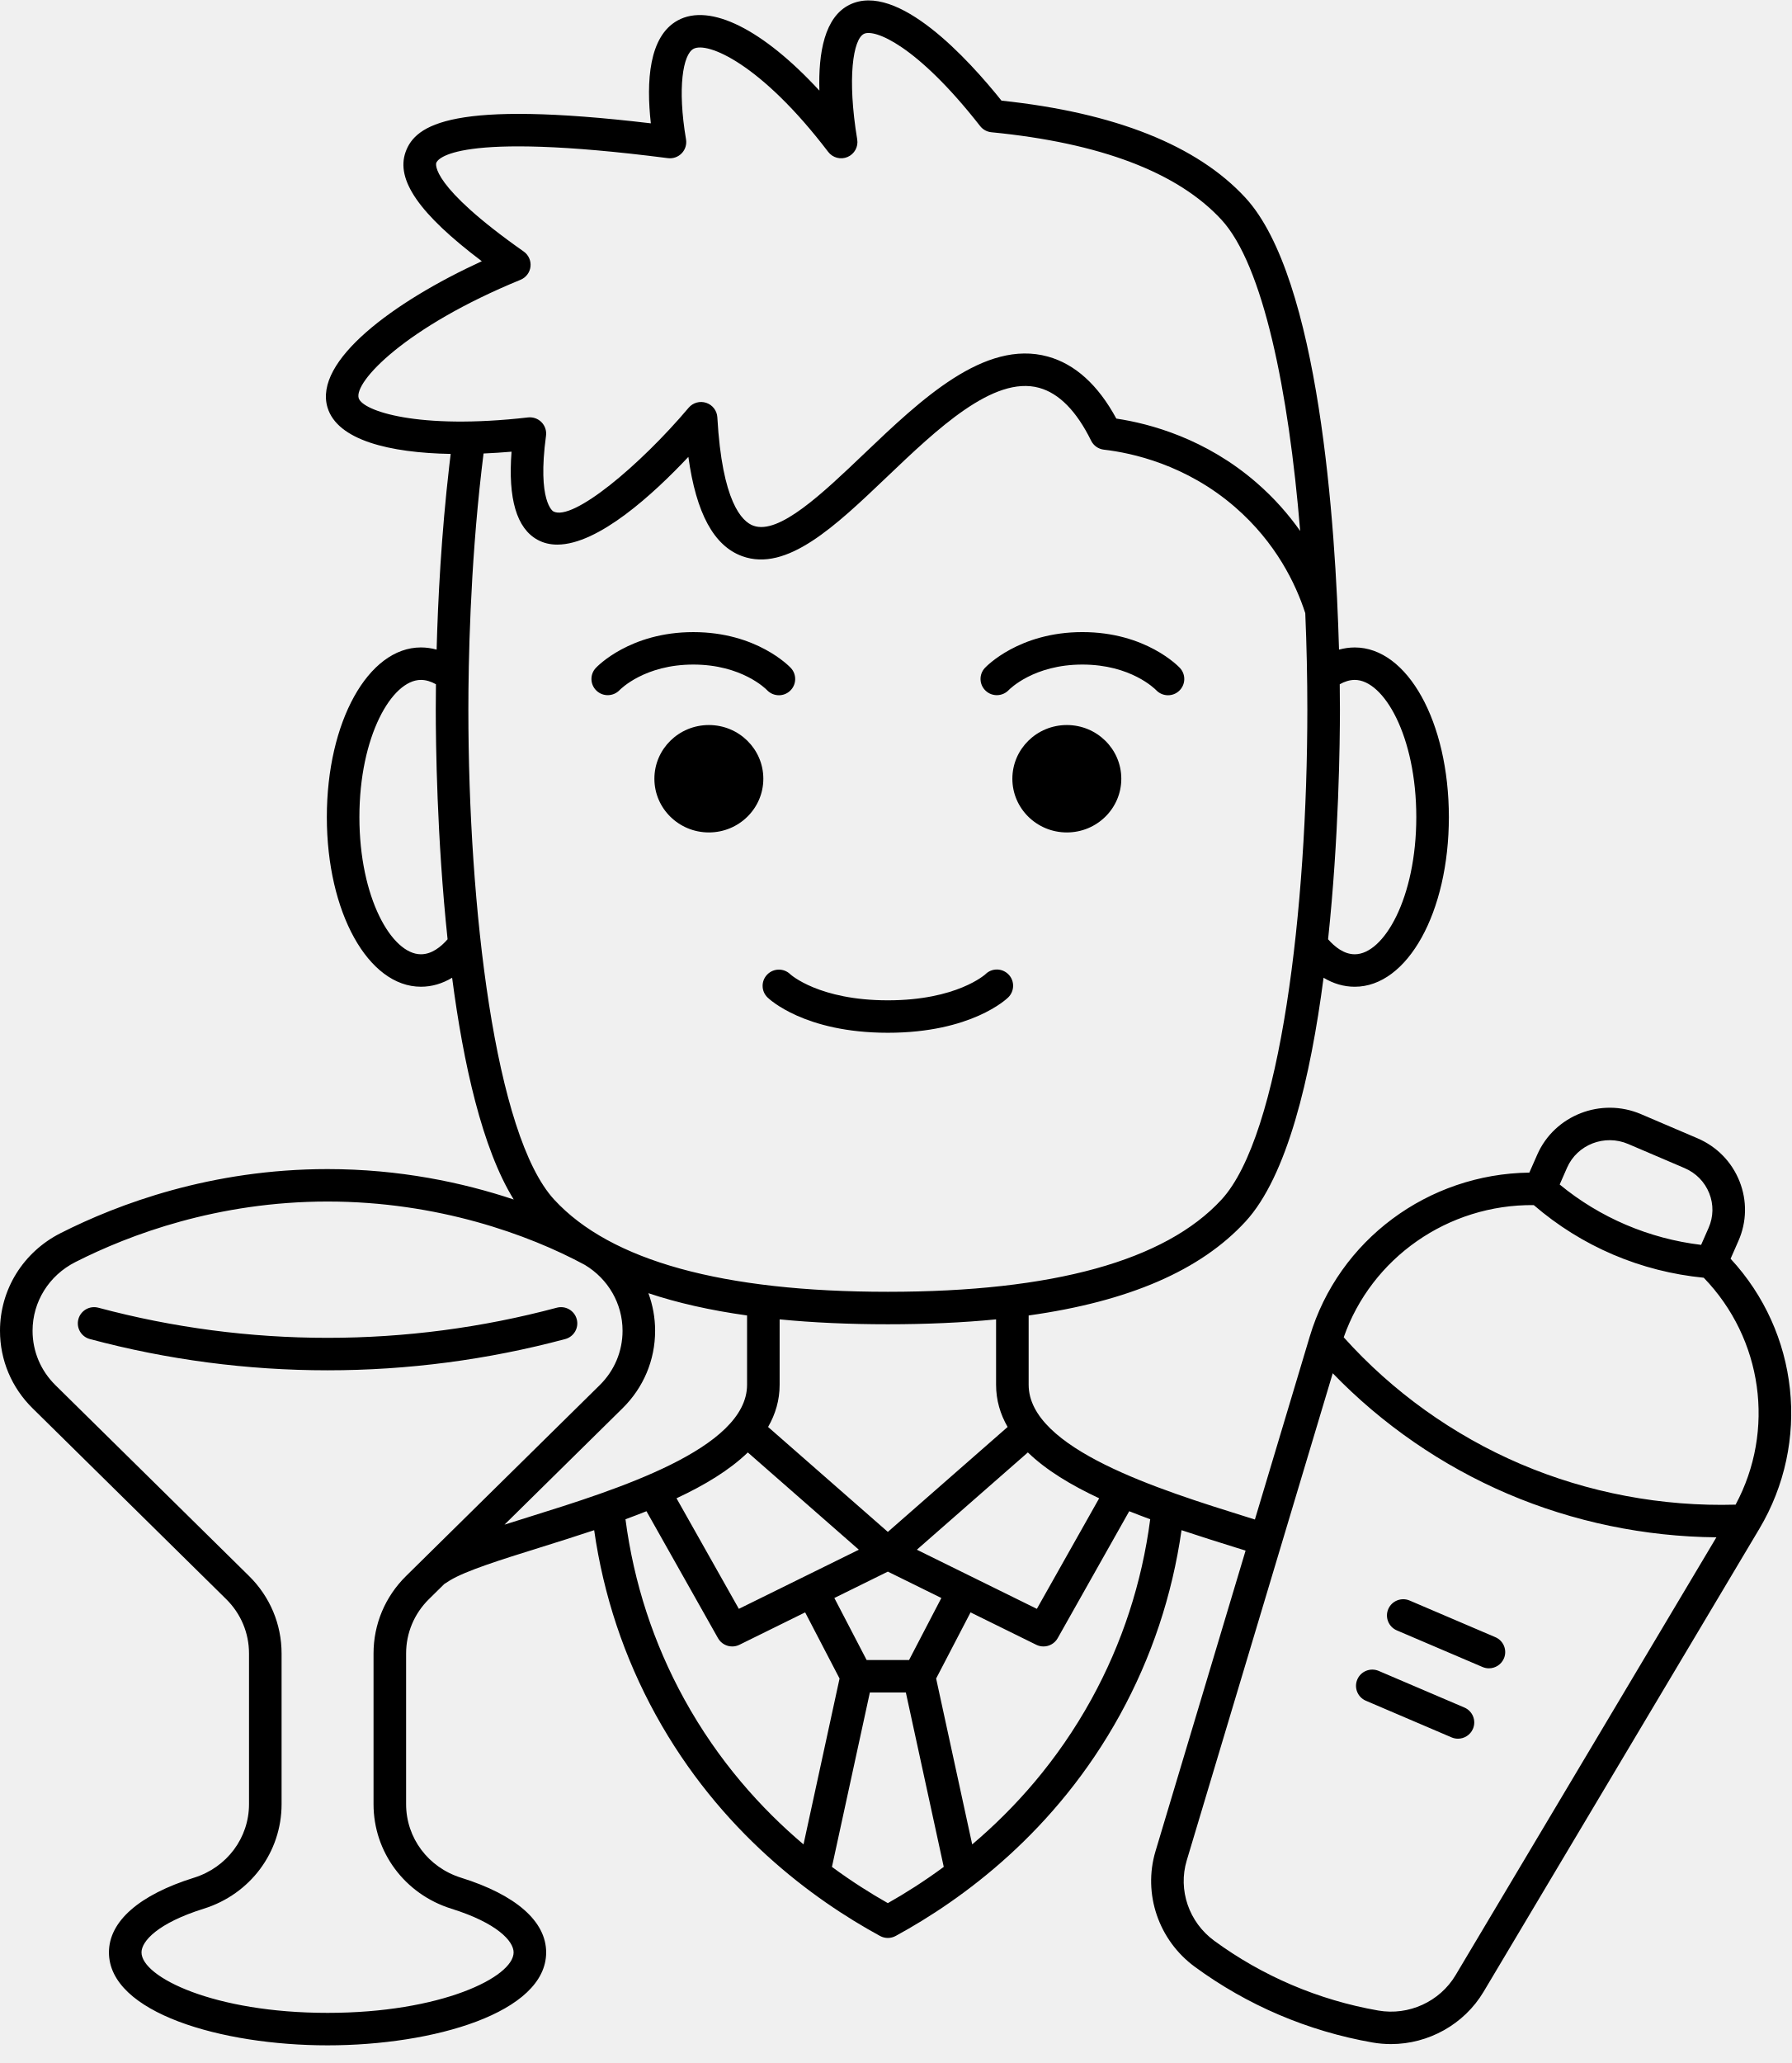
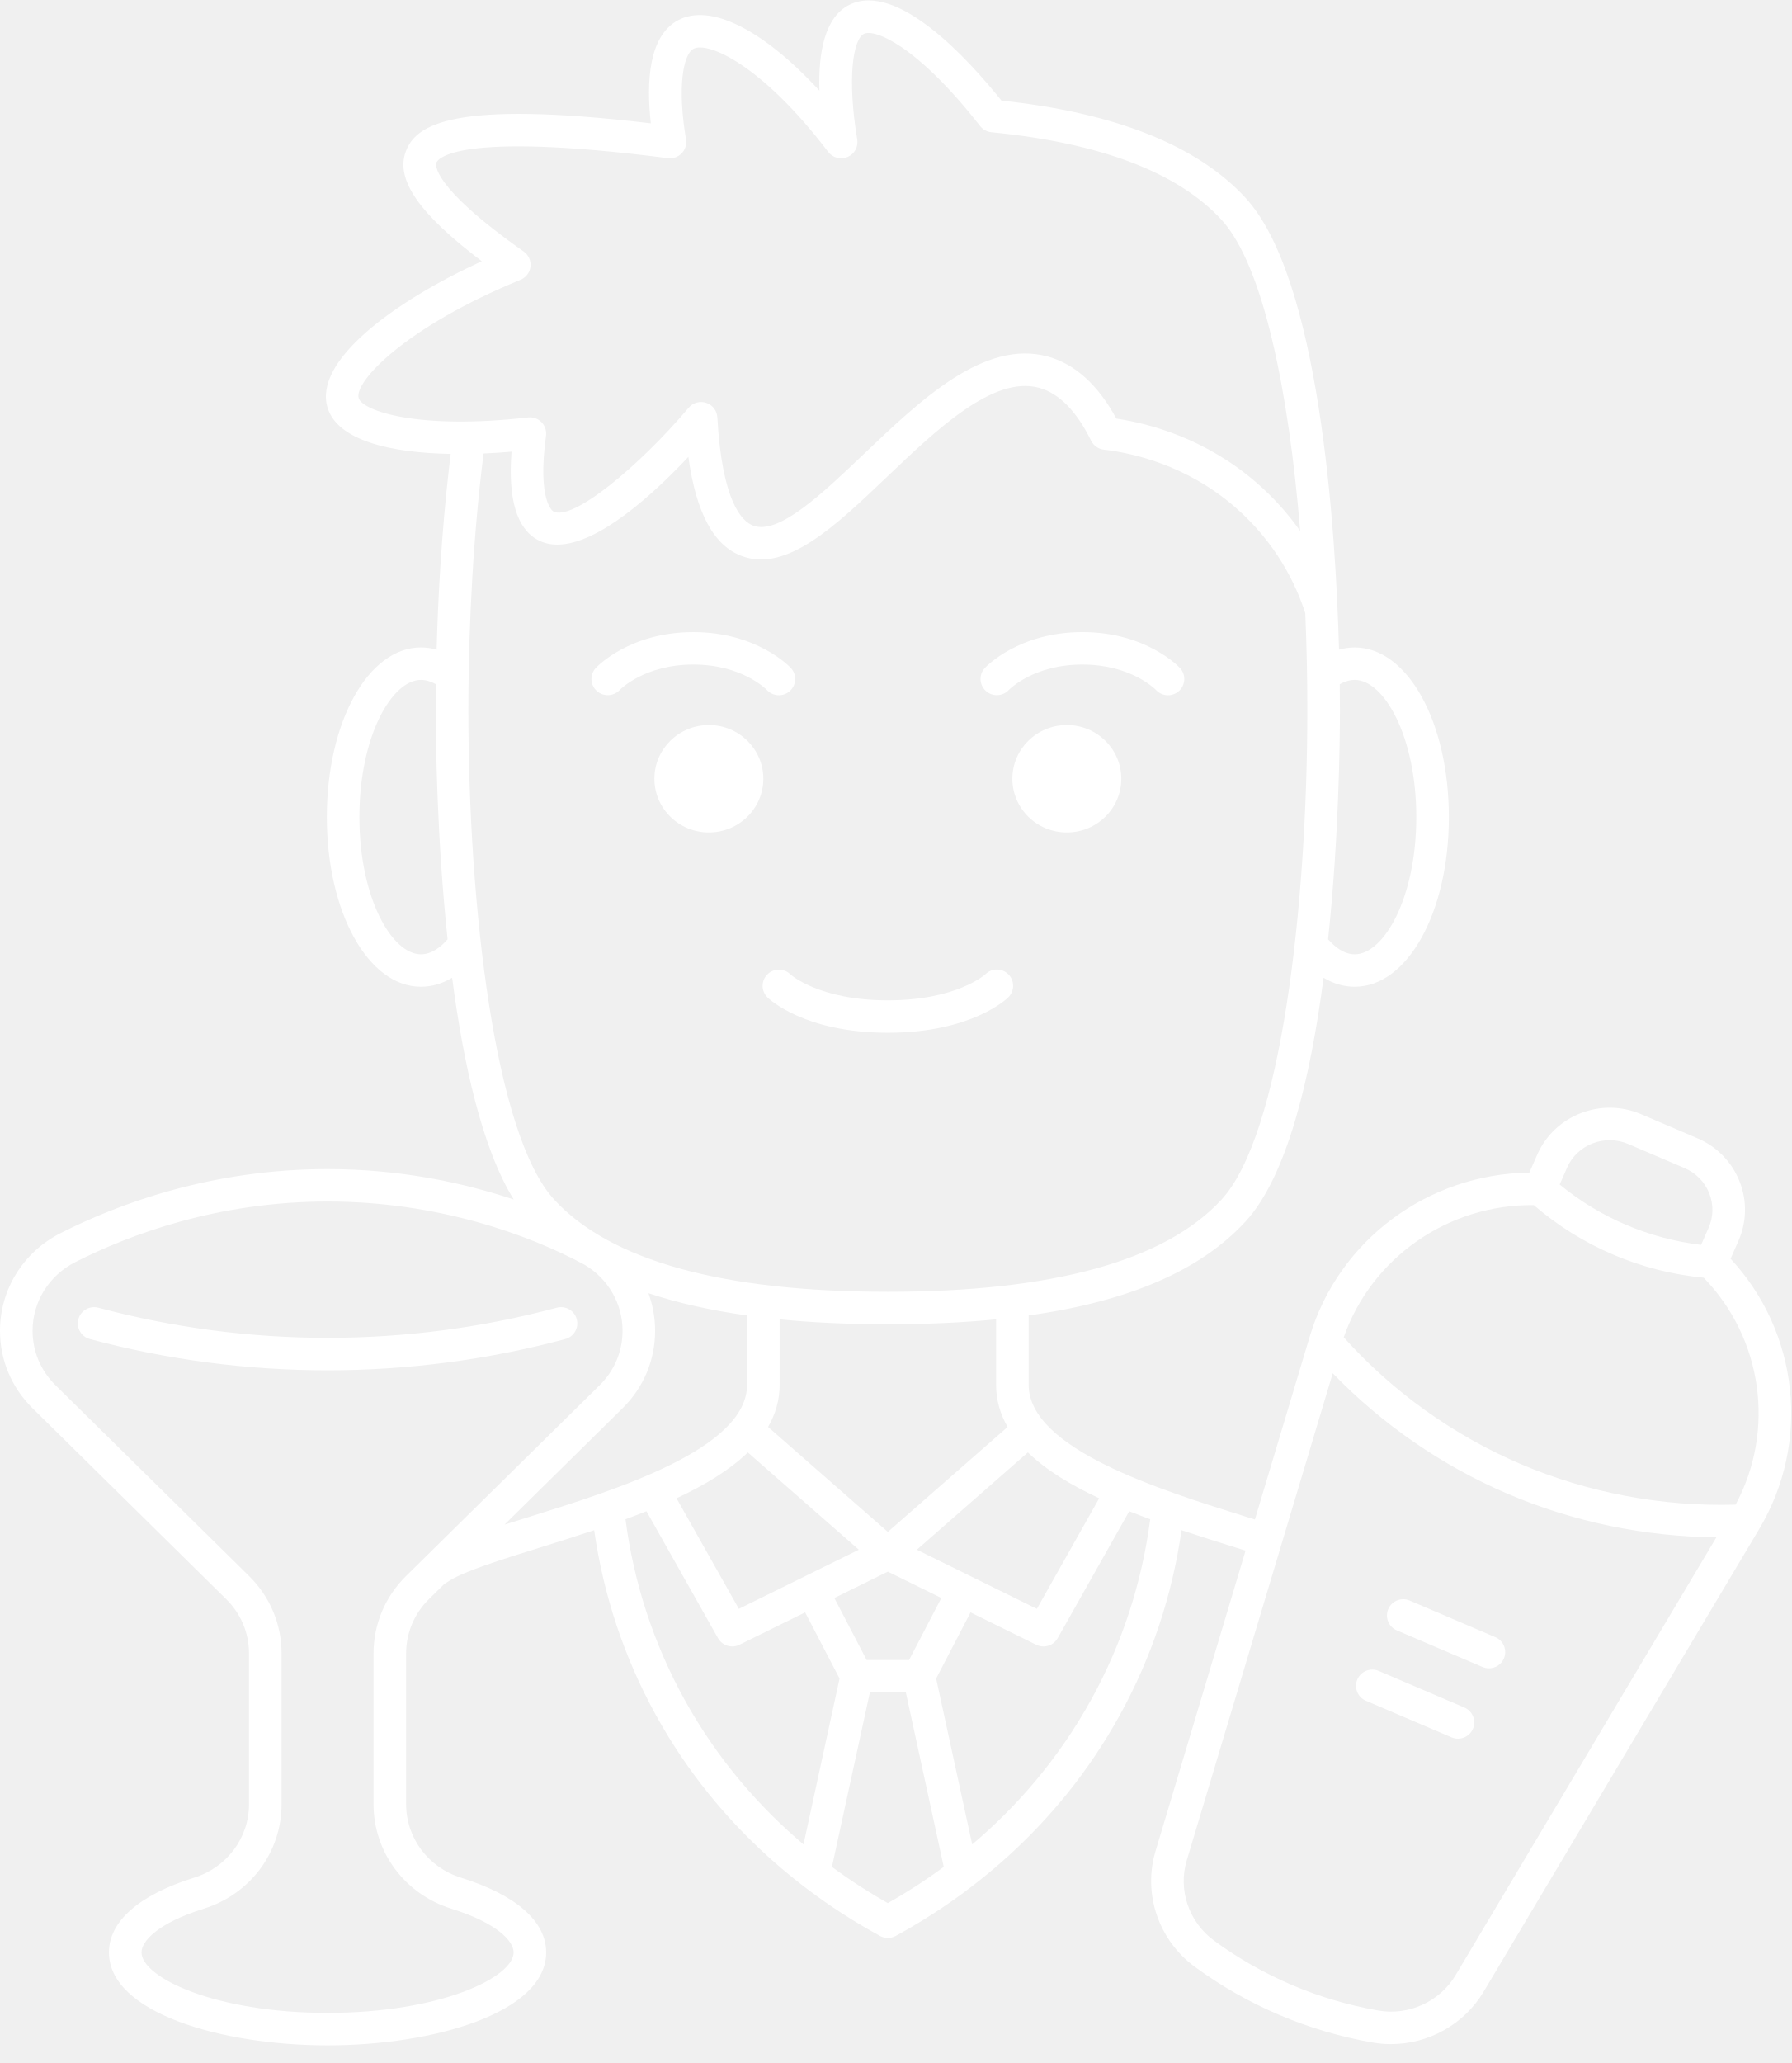
<svg xmlns="http://www.w3.org/2000/svg" width="99" height="114" viewBox="0 0 99 114" fill="white">
-   <path d="M95.649 69.557L96.083 68.57C96.546 67.518 96.567 66.35 96.144 65.282C95.717 64.205 94.89 63.358 93.815 62.899L90.695 61.566C88.492 60.625 85.92 61.628 84.964 63.803L84.526 64.798C78.927 64.869 73.987 68.524 72.39 73.852L69.358 83.967C69.203 83.919 69.048 83.87 68.889 83.821C64.096 82.324 56.853 80.063 56.853 76.52V72.692C62.402 71.915 66.355 70.199 68.836 67.505C71.143 65.002 72.433 59.54 73.153 54.029C73.696 54.357 74.276 54.527 74.877 54.527C77.794 54.527 80.078 50.409 80.078 45.152C80.078 39.895 77.794 35.778 74.877 35.778C74.586 35.778 74.294 35.82 74.007 35.898C73.817 29.059 72.919 15.362 68.837 10.93C66.168 8.033 61.632 6.227 55.352 5.561C53.545 3.305 49.6 -1.043 46.951 0.264C45.584 0.939 45.224 2.891 45.288 5.008C42.188 1.644 39.246 0.142 37.453 1.131C35.859 2.009 35.713 4.51 35.972 6.815C25.027 5.514 22.962 6.875 22.418 8.397C21.867 9.937 23.172 11.824 26.629 14.435C21.748 16.675 17.319 19.95 18.103 22.523C18.652 24.327 21.535 25.023 24.909 25.084C24.882 25.305 24.856 25.527 24.83 25.749C24.393 29.517 24.206 33.133 24.132 35.897C23.846 35.819 23.555 35.777 23.265 35.777C20.349 35.777 18.064 39.895 18.064 45.152C18.064 50.409 20.349 54.526 23.265 54.526C23.866 54.526 24.446 54.356 24.989 54.029C25.608 58.767 26.649 63.467 28.394 66.284C25.559 65.34 22.077 64.603 18.104 64.603C11.682 64.603 6.536 66.527 3.349 68.142C1.283 69.189 0 71.256 0 73.537C0 75.155 0.639 76.677 1.8 77.82L12.498 88.364C13.314 89.168 13.763 90.237 13.763 91.373V99.696C13.763 101.559 12.543 103.193 10.726 103.76C7.692 104.708 6.021 106.174 6.021 107.888C6.021 111.224 12.247 113.024 18.104 113.024C23.961 113.024 30.186 111.224 30.186 107.888C30.186 106.174 28.516 104.708 25.482 103.761C23.665 103.193 22.445 101.559 22.445 99.696V91.373C22.445 90.237 22.894 89.168 23.71 88.364L24.556 87.531C24.655 87.466 24.755 87.402 24.856 87.339C25.737 86.798 27.707 86.183 29.792 85.532C30.781 85.223 31.81 84.901 32.839 84.557C33.356 88.16 34.496 91.586 36.239 94.755C39.793 101.214 44.944 104.968 48.64 106.98C48.774 107.053 48.923 107.09 49.071 107.09C49.22 107.09 49.368 107.053 49.503 106.98C53.199 104.968 58.35 101.214 61.903 94.755C63.647 91.585 64.787 88.16 65.303 84.557C66.332 84.901 67.362 85.223 68.351 85.532C68.518 85.584 68.68 85.635 68.843 85.686L63.864 102.298C63.159 104.648 64.033 107.215 66.038 108.685C67.476 109.739 69.035 110.629 70.674 111.329C72.334 112.038 74.081 112.556 75.866 112.868C76.204 112.927 76.543 112.955 76.879 112.955C78.947 112.955 80.921 111.869 81.998 110.062L97.236 84.484C100.091 79.692 99.423 73.63 95.649 69.557ZM74.057 39.218C74.057 38.871 74.054 38.394 74.047 37.811C74.319 37.657 74.608 37.571 74.877 37.571C76.485 37.571 78.278 40.684 78.278 45.152C78.278 49.62 76.485 52.733 74.877 52.733C74.284 52.733 73.774 52.327 73.403 51.904C73.999 46.29 74.057 41.016 74.057 39.218ZM23.265 52.733C21.657 52.733 19.864 49.62 19.864 45.152C19.864 40.685 21.657 37.571 23.265 37.571C23.534 37.571 23.822 37.657 24.094 37.811C24.088 38.337 24.085 38.809 24.085 39.218C24.085 41.016 24.143 46.29 24.738 51.904C24.368 52.327 23.859 52.733 23.265 52.733ZM60.751 82.794L57.307 88.904L50.674 85.636L56.81 80.26C57.821 81.239 59.197 82.069 60.751 82.794ZM55.691 78.853L49.071 84.652L42.452 78.853C42.859 78.146 43.09 77.373 43.09 76.52V72.907C44.925 73.088 46.918 73.178 49.071 73.178C51.225 73.178 53.217 73.088 55.053 72.907V76.52C55.053 77.373 55.284 78.146 55.691 78.853ZM47.468 85.636L40.836 88.904L37.391 82.794C38.945 82.069 40.321 81.239 41.332 80.261L47.468 85.636ZM49.071 86.847L52.028 88.304L50.244 91.731H47.898L46.114 88.304L49.071 86.847ZM19.825 22.002C19.554 21.11 22.386 18.078 28.769 15.461C29.072 15.337 29.284 15.058 29.32 14.733C29.357 14.408 29.213 14.088 28.945 13.899C23.743 10.241 24.095 9.048 24.113 8.999C24.18 8.812 25.106 7.22 36.913 8.739C37.197 8.776 37.479 8.676 37.677 8.472C37.875 8.267 37.963 7.981 37.916 7.701C37.429 4.834 37.753 3.016 38.324 2.701C39.091 2.278 42.06 3.516 45.773 8.392C46.023 8.721 46.466 8.837 46.846 8.674C47.226 8.511 47.446 8.11 47.378 7.704C46.815 4.313 47.149 2.168 47.75 1.871C48.323 1.587 50.647 2.463 54.172 6.967C54.323 7.16 54.548 7.284 54.794 7.308C60.817 7.896 65.096 9.523 67.51 12.143C69.817 14.646 71.227 21.624 71.86 29.341C71.226 28.441 70.435 27.53 69.447 26.673C66.632 24.231 63.546 23.407 61.699 23.131C60.691 21.27 59.419 20.118 57.913 19.703C54.407 18.737 50.883 22.097 47.773 25.062C45.452 27.276 43.051 29.565 41.638 29.05C41.007 28.821 39.91 27.738 39.647 23.06C39.626 22.693 39.383 22.376 39.033 22.26C38.682 22.143 38.297 22.252 38.06 22.533C35.378 25.708 31.643 28.84 30.579 28.258C30.57 28.253 29.683 27.725 30.178 24.078C30.215 23.804 30.123 23.528 29.929 23.33C29.735 23.133 29.46 23.036 29.183 23.067C23.09 23.767 20.038 22.7 19.825 22.002ZM25.886 39.218C25.886 36.622 25.981 31.447 26.618 25.954C26.653 25.655 26.689 25.356 26.726 25.06C27.241 25.038 27.758 25.004 28.273 24.96C28.072 27.562 28.555 29.199 29.714 29.831C30.048 30.013 30.413 30.095 30.802 30.095C33.074 30.094 36.125 27.291 38.046 25.247C38.476 28.363 39.456 30.166 41.021 30.734C43.487 31.631 46.174 29.069 49.018 26.357C51.781 23.722 54.91 20.735 57.433 21.431C58.535 21.734 59.501 22.717 60.306 24.352C60.441 24.626 60.706 24.813 61.011 24.848C62.557 25.026 65.555 25.674 68.264 28.025C70.529 29.99 71.622 32.277 72.142 33.883C72.219 35.675 72.256 37.468 72.256 39.217C72.256 50.13 70.789 62.733 67.51 66.292C64.397 69.671 58.194 71.384 49.071 71.384C39.948 71.384 33.745 69.671 30.632 66.292C27.353 62.734 25.886 50.13 25.886 39.218ZM22.444 87.089C21.284 88.233 20.645 89.755 20.645 91.373V99.696C20.645 102.347 22.372 104.668 24.943 105.472C27.485 106.266 28.387 107.27 28.387 107.888C28.387 109.251 24.381 111.23 18.104 111.23C11.827 111.23 7.821 109.251 7.821 107.888C7.821 107.27 8.723 106.266 11.265 105.472C13.836 104.668 15.563 102.347 15.563 99.696V91.373C15.563 89.754 14.924 88.233 13.764 87.089L3.065 76.545C2.249 75.741 1.8 74.673 1.8 73.537C1.8 71.935 2.706 70.48 4.166 69.741C7.176 68.215 12.039 66.396 18.104 66.396C24.169 66.396 29.212 68.216 32.325 69.898C33.617 70.674 34.408 72.041 34.408 73.537C34.408 74.673 33.959 75.741 33.143 76.545L22.444 87.089ZM29.254 83.82C28.782 83.968 28.324 84.111 27.883 84.251L34.408 77.82C35.569 76.677 36.208 75.155 36.208 73.537C36.208 72.815 36.078 72.114 35.837 71.461C37.445 71.998 39.261 72.408 41.29 72.692V76.52C41.29 80.062 34.047 82.324 29.254 83.82ZM37.818 93.893C36.122 90.811 35.031 87.471 34.57 83.953C34.961 83.809 35.348 83.662 35.73 83.509L39.684 90.524C39.849 90.816 40.154 90.982 40.47 90.982C40.604 90.982 40.74 90.952 40.868 90.889L44.5 89.099L46.402 92.754L44.41 101.921C42.076 99.946 39.706 97.325 37.818 93.893ZM49.071 105.166C48.112 104.624 47.064 103.961 45.981 103.163L48.077 93.525H50.066L52.161 103.163C51.078 103.961 50.03 104.624 49.071 105.166ZM60.325 93.893C58.436 97.325 56.066 99.947 53.733 101.921L51.74 92.754L53.642 89.099L57.274 90.889C57.402 90.952 57.538 90.982 57.673 90.982C57.988 90.982 58.294 90.816 58.458 90.524L62.412 83.509C62.794 83.661 63.181 83.809 63.572 83.953C63.111 87.47 62.02 90.811 60.325 93.893ZM86.612 64.523C87.174 63.247 88.686 62.66 89.986 63.215L93.105 64.548C93.736 64.817 94.22 65.312 94.47 65.941C94.716 66.561 94.703 67.239 94.434 67.85L94.02 68.791C92.586 68.619 91.189 68.246 89.859 67.678C88.534 67.112 87.307 66.365 86.203 65.455L86.612 64.523ZM80.45 109.146C79.578 110.61 77.86 111.395 76.177 111.101C74.528 110.813 72.916 110.335 71.383 109.68C69.871 109.034 68.432 108.214 67.105 107.241C65.71 106.218 65.101 104.438 65.589 102.812L73.66 75.885C76.39 78.71 79.705 80.999 83.334 82.549C86.958 84.098 90.912 84.917 94.864 84.951L80.45 109.146ZM95.926 83.146C91.867 83.263 87.769 82.492 84.043 80.901C80.322 79.311 76.953 76.894 74.267 73.898C75.804 69.508 80.032 66.546 84.771 66.593C86.081 67.722 87.551 68.643 89.15 69.326C90.749 70.009 92.435 70.437 94.166 70.607C97.428 73.983 98.128 79.044 95.926 83.146ZM81.409 95.535C81.263 95.875 80.93 96.079 80.581 96.079C80.463 96.079 80.342 96.055 80.227 96.006L75.492 93.982C75.035 93.787 74.823 93.26 75.019 92.805C75.215 92.349 75.744 92.139 76.201 92.334L80.936 94.357C81.393 94.553 81.605 95.08 81.409 95.535ZM83.12 91.646C82.973 91.986 82.641 92.19 82.292 92.19C82.173 92.19 82.053 92.166 81.938 92.117L77.202 90.094C76.745 89.898 76.534 89.371 76.729 88.916C76.925 88.461 77.455 88.25 77.911 88.445L82.647 90.469C83.104 90.664 83.315 91.191 83.12 91.646ZM32.973 38.172C32.613 37.834 32.592 37.273 32.928 36.913C33.003 36.832 34.812 34.93 38.319 34.93C41.825 34.93 43.634 36.831 43.71 36.912C44.048 37.276 44.026 37.843 43.661 38.18C43.488 38.34 43.269 38.419 43.05 38.419C42.808 38.419 42.567 38.322 42.389 38.132C42.339 38.079 41.002 36.723 38.318 36.723C35.635 36.723 34.298 38.08 34.242 38.137C33.901 38.492 33.333 38.509 32.973 38.172ZM31.876 72.897C32.005 73.375 31.721 73.867 31.24 73.995C26.96 75.141 22.54 75.722 18.104 75.722C13.668 75.722 9.248 75.141 4.968 73.995C4.488 73.867 4.203 73.375 4.332 72.897C4.461 72.418 4.956 72.135 5.434 72.263C9.563 73.368 13.825 73.928 18.104 73.928C22.382 73.928 26.645 73.368 30.774 72.263C31.252 72.135 31.747 72.418 31.876 72.897ZM43.682 53.84C43.69 53.847 45.261 55.277 49.071 55.277C52.881 55.277 54.452 53.847 54.468 53.832C54.821 53.484 55.387 53.491 55.736 53.843C56.086 54.195 56.079 54.767 55.725 55.115C55.645 55.195 53.689 57.07 49.071 57.07C44.453 57.07 42.498 55.195 42.417 55.115C42.063 54.767 42.06 54.199 42.41 53.847C42.759 53.495 43.329 53.492 43.682 53.84ZM54.478 38.171C54.118 37.834 54.097 37.273 54.432 36.912C54.508 36.831 56.317 34.929 59.824 34.929C63.33 34.929 65.139 36.831 65.215 36.912C65.553 37.276 65.531 37.843 65.166 38.18C64.993 38.34 64.774 38.419 64.555 38.419C64.315 38.419 64.076 38.324 63.899 38.136C63.834 38.07 62.498 36.723 59.824 36.723C57.14 36.723 55.803 38.079 55.747 38.137C55.405 38.492 54.837 38.509 54.478 38.171ZM61.974 43.033C61.974 44.672 60.626 46 58.964 46C57.301 46 55.953 44.671 55.953 43.033C55.953 41.394 57.301 40.065 58.964 40.065C60.626 40.065 61.974 41.394 61.974 43.033ZM42.189 43.033C42.189 44.672 40.841 46 39.179 46C37.516 46 36.168 44.671 36.168 43.033C36.168 41.394 37.516 40.065 39.179 40.065C40.842 40.065 42.189 41.394 42.189 43.033Z" fill="black" />
+   <path d="M95.649 69.557L96.083 68.57C96.546 67.518 96.567 66.35 96.144 65.282C95.717 64.205 94.89 63.358 93.815 62.899L90.695 61.566C88.492 60.625 85.92 61.628 84.964 63.803L84.526 64.798C78.927 64.869 73.987 68.524 72.39 73.852L69.358 83.967C69.203 83.919 69.048 83.87 68.889 83.821C64.096 82.324 56.853 80.063 56.853 76.52V72.692C62.402 71.915 66.355 70.199 68.836 67.505C71.143 65.002 72.433 59.54 73.153 54.029C73.696 54.357 74.276 54.527 74.877 54.527C77.794 54.527 80.078 50.409 80.078 45.152C80.078 39.895 77.794 35.778 74.877 35.778C74.586 35.778 74.294 35.82 74.007 35.898C73.817 29.059 72.919 15.362 68.837 10.93C66.168 8.033 61.632 6.227 55.352 5.561C53.545 3.305 49.6 -1.043 46.951 0.264C45.584 0.939 45.224 2.891 45.288 5.008C42.188 1.644 39.246 0.142 37.453 1.131C35.859 2.009 35.713 4.51 35.972 6.815C25.027 5.514 22.962 6.875 22.418 8.397C21.867 9.937 23.172 11.824 26.629 14.435C21.748 16.675 17.319 19.95 18.103 22.523C18.652 24.327 21.535 25.023 24.909 25.084C24.882 25.305 24.856 25.527 24.83 25.749C24.393 29.517 24.206 33.133 24.132 35.897C23.846 35.819 23.555 35.777 23.265 35.777C20.349 35.777 18.064 39.895 18.064 45.152C18.064 50.409 20.349 54.526 23.265 54.526C23.866 54.526 24.446 54.356 24.989 54.029C25.608 58.767 26.649 63.467 28.394 66.284C25.559 65.34 22.077 64.603 18.104 64.603C11.682 64.603 6.536 66.527 3.349 68.142C1.283 69.189 0 71.256 0 73.537C0 75.155 0.639 76.677 1.8 77.82L12.498 88.364C13.314 89.168 13.763 90.237 13.763 91.373V99.696C13.763 101.559 12.543 103.193 10.726 103.76C7.692 104.708 6.021 106.174 6.021 107.888C6.021 111.224 12.247 113.024 18.104 113.024C23.961 113.024 30.186 111.224 30.186 107.888C30.186 106.174 28.516 104.708 25.482 103.761C23.665 103.193 22.445 101.559 22.445 99.696V91.373C22.445 90.237 22.894 89.168 23.71 88.364L24.556 87.531C24.655 87.466 24.755 87.402 24.856 87.339C25.737 86.798 27.707 86.183 29.792 85.532C30.781 85.223 31.81 84.901 32.839 84.557C33.356 88.16 34.496 91.586 36.239 94.755C39.793 101.214 44.944 104.968 48.64 106.98C48.774 107.053 48.923 107.09 49.071 107.09C49.22 107.09 49.368 107.053 49.503 106.98C53.199 104.968 58.35 101.214 61.903 94.755C63.647 91.585 64.787 88.16 65.303 84.557C66.332 84.901 67.362 85.223 68.351 85.532C68.518 85.584 68.68 85.635 68.843 85.686L63.864 102.298C63.159 104.648 64.033 107.215 66.038 108.685C67.476 109.739 69.035 110.629 70.674 111.329C72.334 112.038 74.081 112.556 75.866 112.868C76.204 112.927 76.543 112.955 76.879 112.955C78.947 112.955 80.921 111.869 81.998 110.062L97.236 84.484C100.091 79.692 99.423 73.63 95.649 69.557ZM74.057 39.218C74.057 38.871 74.054 38.394 74.047 37.811C74.319 37.657 74.608 37.571 74.877 37.571C76.485 37.571 78.278 40.684 78.278 45.152C78.278 49.62 76.485 52.733 74.877 52.733C74.284 52.733 73.774 52.327 73.403 51.904C73.999 46.29 74.057 41.016 74.057 39.218ZM23.265 52.733C21.657 52.733 19.864 49.62 19.864 45.152C19.864 40.685 21.657 37.571 23.265 37.571C23.534 37.571 23.822 37.657 24.094 37.811C24.088 38.337 24.085 38.809 24.085 39.218C24.085 41.016 24.143 46.29 24.738 51.904C24.368 52.327 23.859 52.733 23.265 52.733ZM60.751 82.794L57.307 88.904L50.674 85.636L56.81 80.26C57.821 81.239 59.197 82.069 60.751 82.794ZM55.691 78.853L49.071 84.652L42.452 78.853C42.859 78.146 43.09 77.373 43.09 76.52V72.907C44.925 73.088 46.918 73.178 49.071 73.178C51.225 73.178 53.217 73.088 55.053 72.907V76.52C55.053 77.373 55.284 78.146 55.691 78.853ZM47.468 85.636L40.836 88.904L37.391 82.794C38.945 82.069 40.321 81.239 41.332 80.261L47.468 85.636ZM49.071 86.847L52.028 88.304L50.244 91.731H47.898L46.114 88.304L49.071 86.847ZM19.825 22.002C19.554 21.11 22.386 18.078 28.769 15.461C29.072 15.337 29.284 15.058 29.32 14.733C29.357 14.408 29.213 14.088 28.945 13.899C23.743 10.241 24.095 9.048 24.113 8.999C24.18 8.812 25.106 7.22 36.913 8.739C37.197 8.776 37.479 8.676 37.677 8.472C37.875 8.267 37.963 7.981 37.916 7.701C37.429 4.834 37.753 3.016 38.324 2.701C39.091 2.278 42.06 3.516 45.773 8.392C46.023 8.721 46.466 8.837 46.846 8.674C47.226 8.511 47.446 8.11 47.378 7.704C46.815 4.313 47.149 2.168 47.75 1.871C48.323 1.587 50.647 2.463 54.172 6.967C54.323 7.16 54.548 7.284 54.794 7.308C60.817 7.896 65.096 9.523 67.51 12.143C69.817 14.646 71.227 21.624 71.86 29.341C71.226 28.441 70.435 27.53 69.447 26.673C66.632 24.231 63.546 23.407 61.699 23.131C60.691 21.27 59.419 20.118 57.913 19.703C54.407 18.737 50.883 22.097 47.773 25.062C45.452 27.276 43.051 29.565 41.638 29.05C41.007 28.821 39.91 27.738 39.647 23.06C39.626 22.693 39.383 22.376 39.033 22.26C38.682 22.143 38.297 22.252 38.06 22.533C35.378 25.708 31.643 28.84 30.579 28.258C30.57 28.253 29.683 27.725 30.178 24.078C30.215 23.804 30.123 23.528 29.929 23.33C29.735 23.133 29.46 23.036 29.183 23.067C23.09 23.767 20.038 22.7 19.825 22.002ZM25.886 39.218C25.886 36.622 25.981 31.447 26.618 25.954C26.653 25.655 26.689 25.356 26.726 25.06C27.241 25.038 27.758 25.004 28.273 24.96C28.072 27.562 28.555 29.199 29.714 29.831C30.048 30.013 30.413 30.095 30.802 30.095C33.074 30.094 36.125 27.291 38.046 25.247C38.476 28.363 39.456 30.166 41.021 30.734C43.487 31.631 46.174 29.069 49.018 26.357C51.781 23.722 54.91 20.735 57.433 21.431C58.535 21.734 59.501 22.717 60.306 24.352C60.441 24.626 60.706 24.813 61.011 24.848C62.557 25.026 65.555 25.674 68.264 28.025C70.529 29.99 71.622 32.277 72.142 33.883C72.219 35.675 72.256 37.468 72.256 39.217C72.256 50.13 70.789 62.733 67.51 66.292C64.397 69.671 58.194 71.384 49.071 71.384C39.948 71.384 33.745 69.671 30.632 66.292C27.353 62.734 25.886 50.13 25.886 39.218ZM22.444 87.089C21.284 88.233 20.645 89.755 20.645 91.373V99.696C20.645 102.347 22.372 104.668 24.943 105.472C27.485 106.266 28.387 107.27 28.387 107.888C28.387 109.251 24.381 111.23 18.104 111.23C11.827 111.23 7.821 109.251 7.821 107.888C7.821 107.27 8.723 106.266 11.265 105.472C13.836 104.668 15.563 102.347 15.563 99.696V91.373C15.563 89.754 14.924 88.233 13.764 87.089L3.065 76.545C2.249 75.741 1.8 74.673 1.8 73.537C1.8 71.935 2.706 70.48 4.166 69.741C7.176 68.215 12.039 66.396 18.104 66.396C24.169 66.396 29.212 68.216 32.325 69.898C33.617 70.674 34.408 72.041 34.408 73.537C34.408 74.673 33.959 75.741 33.143 76.545L22.444 87.089ZM29.254 83.82C28.782 83.968 28.324 84.111 27.883 84.251L34.408 77.82C35.569 76.677 36.208 75.155 36.208 73.537C36.208 72.815 36.078 72.114 35.837 71.461C37.445 71.998 39.261 72.408 41.29 72.692V76.52C41.29 80.062 34.047 82.324 29.254 83.82ZM37.818 93.893C36.122 90.811 35.031 87.471 34.57 83.953C34.961 83.809 35.348 83.662 35.73 83.509L39.684 90.524C39.849 90.816 40.154 90.982 40.47 90.982C40.604 90.982 40.74 90.952 40.868 90.889L44.5 89.099L46.402 92.754L44.41 101.921C42.076 99.946 39.706 97.325 37.818 93.893ZM49.071 105.166C48.112 104.624 47.064 103.961 45.981 103.163L48.077 93.525H50.066L52.161 103.163C51.078 103.961 50.03 104.624 49.071 105.166ZM60.325 93.893C58.436 97.325 56.066 99.947 53.733 101.921L51.74 92.754L53.642 89.099L57.274 90.889C57.402 90.952 57.538 90.982 57.673 90.982C57.988 90.982 58.294 90.816 58.458 90.524L62.412 83.509C62.794 83.661 63.181 83.809 63.572 83.953C63.111 87.47 62.02 90.811 60.325 93.893ZM86.612 64.523C87.174 63.247 88.686 62.66 89.986 63.215L93.105 64.548C93.736 64.817 94.22 65.312 94.47 65.941C94.716 66.561 94.703 67.239 94.434 67.85L94.02 68.791C92.586 68.619 91.189 68.246 89.859 67.678C88.534 67.112 87.307 66.365 86.203 65.455L86.612 64.523ZM80.45 109.146C79.578 110.61 77.86 111.395 76.177 111.101C74.528 110.813 72.916 110.335 71.383 109.68C69.871 109.034 68.432 108.214 67.105 107.241C65.71 106.218 65.101 104.438 65.589 102.812L73.66 75.885C76.39 78.71 79.705 80.999 83.334 82.549C86.958 84.098 90.912 84.917 94.864 84.951L80.45 109.146ZM95.926 83.146C91.867 83.263 87.769 82.492 84.043 80.901C80.322 79.311 76.953 76.894 74.267 73.898C75.804 69.508 80.032 66.546 84.771 66.593C86.081 67.722 87.551 68.643 89.15 69.326C90.749 70.009 92.435 70.437 94.166 70.607C97.428 73.983 98.128 79.044 95.926 83.146ZM81.409 95.535C81.263 95.875 80.93 96.079 80.581 96.079C80.463 96.079 80.342 96.055 80.227 96.006L75.492 93.982C75.035 93.787 74.823 93.26 75.019 92.805C75.215 92.349 75.744 92.139 76.201 92.334L80.936 94.357C81.393 94.553 81.605 95.08 81.409 95.535ZM83.12 91.646C82.973 91.986 82.641 92.19 82.292 92.19C82.173 92.19 82.053 92.166 81.938 92.117L77.202 90.094C76.745 89.898 76.534 89.371 76.729 88.916C76.925 88.461 77.455 88.25 77.911 88.445L82.647 90.469C83.104 90.664 83.315 91.191 83.12 91.646ZM32.973 38.172C32.613 37.834 32.592 37.273 32.928 36.913C33.003 36.832 34.812 34.93 38.319 34.93C41.825 34.93 43.634 36.831 43.71 36.912C44.048 37.276 44.026 37.843 43.661 38.18C43.488 38.34 43.269 38.419 43.05 38.419C42.808 38.419 42.567 38.322 42.389 38.132C42.339 38.079 41.002 36.723 38.318 36.723C35.635 36.723 34.298 38.08 34.242 38.137C33.901 38.492 33.333 38.509 32.973 38.172ZM31.876 72.897C32.005 73.375 31.721 73.867 31.24 73.995C26.96 75.141 22.54 75.722 18.104 75.722C13.668 75.722 9.248 75.141 4.968 73.995C4.488 73.867 4.203 73.375 4.332 72.897C4.461 72.418 4.956 72.135 5.434 72.263C9.563 73.368 13.825 73.928 18.104 73.928C22.382 73.928 26.645 73.368 30.774 72.263C31.252 72.135 31.747 72.418 31.876 72.897ZM43.682 53.84C43.69 53.847 45.261 55.277 49.071 55.277C52.881 55.277 54.452 53.847 54.468 53.832C54.821 53.484 55.387 53.491 55.736 53.843C56.086 54.195 56.079 54.767 55.725 55.115C55.645 55.195 53.689 57.07 49.071 57.07C44.453 57.07 42.498 55.195 42.417 55.115C42.063 54.767 42.06 54.199 42.41 53.847C42.759 53.495 43.329 53.492 43.682 53.84ZM54.478 38.171C54.118 37.834 54.097 37.273 54.432 36.912C54.508 36.831 56.317 34.929 59.824 34.929C63.33 34.929 65.139 36.831 65.215 36.912C65.553 37.276 65.531 37.843 65.166 38.18C64.993 38.34 64.774 38.419 64.555 38.419C64.315 38.419 64.076 38.324 63.899 38.136C63.834 38.07 62.498 36.723 59.824 36.723C57.14 36.723 55.803 38.079 55.747 38.137C55.405 38.492 54.837 38.509 54.478 38.171ZM61.974 43.033C61.974 44.672 60.626 46 58.964 46C57.301 46 55.953 44.671 55.953 43.033C55.953 41.394 57.301 40.065 58.964 40.065C60.626 40.065 61.974 41.394 61.974 43.033ZM42.189 43.033C42.189 44.672 40.841 46 39.179 46C37.516 46 36.168 44.671 36.168 43.033C36.168 41.394 37.516 40.065 39.179 40.065C40.842 40.065 42.189 41.394 42.189 43.033Z" fill="white" />
</svg>
